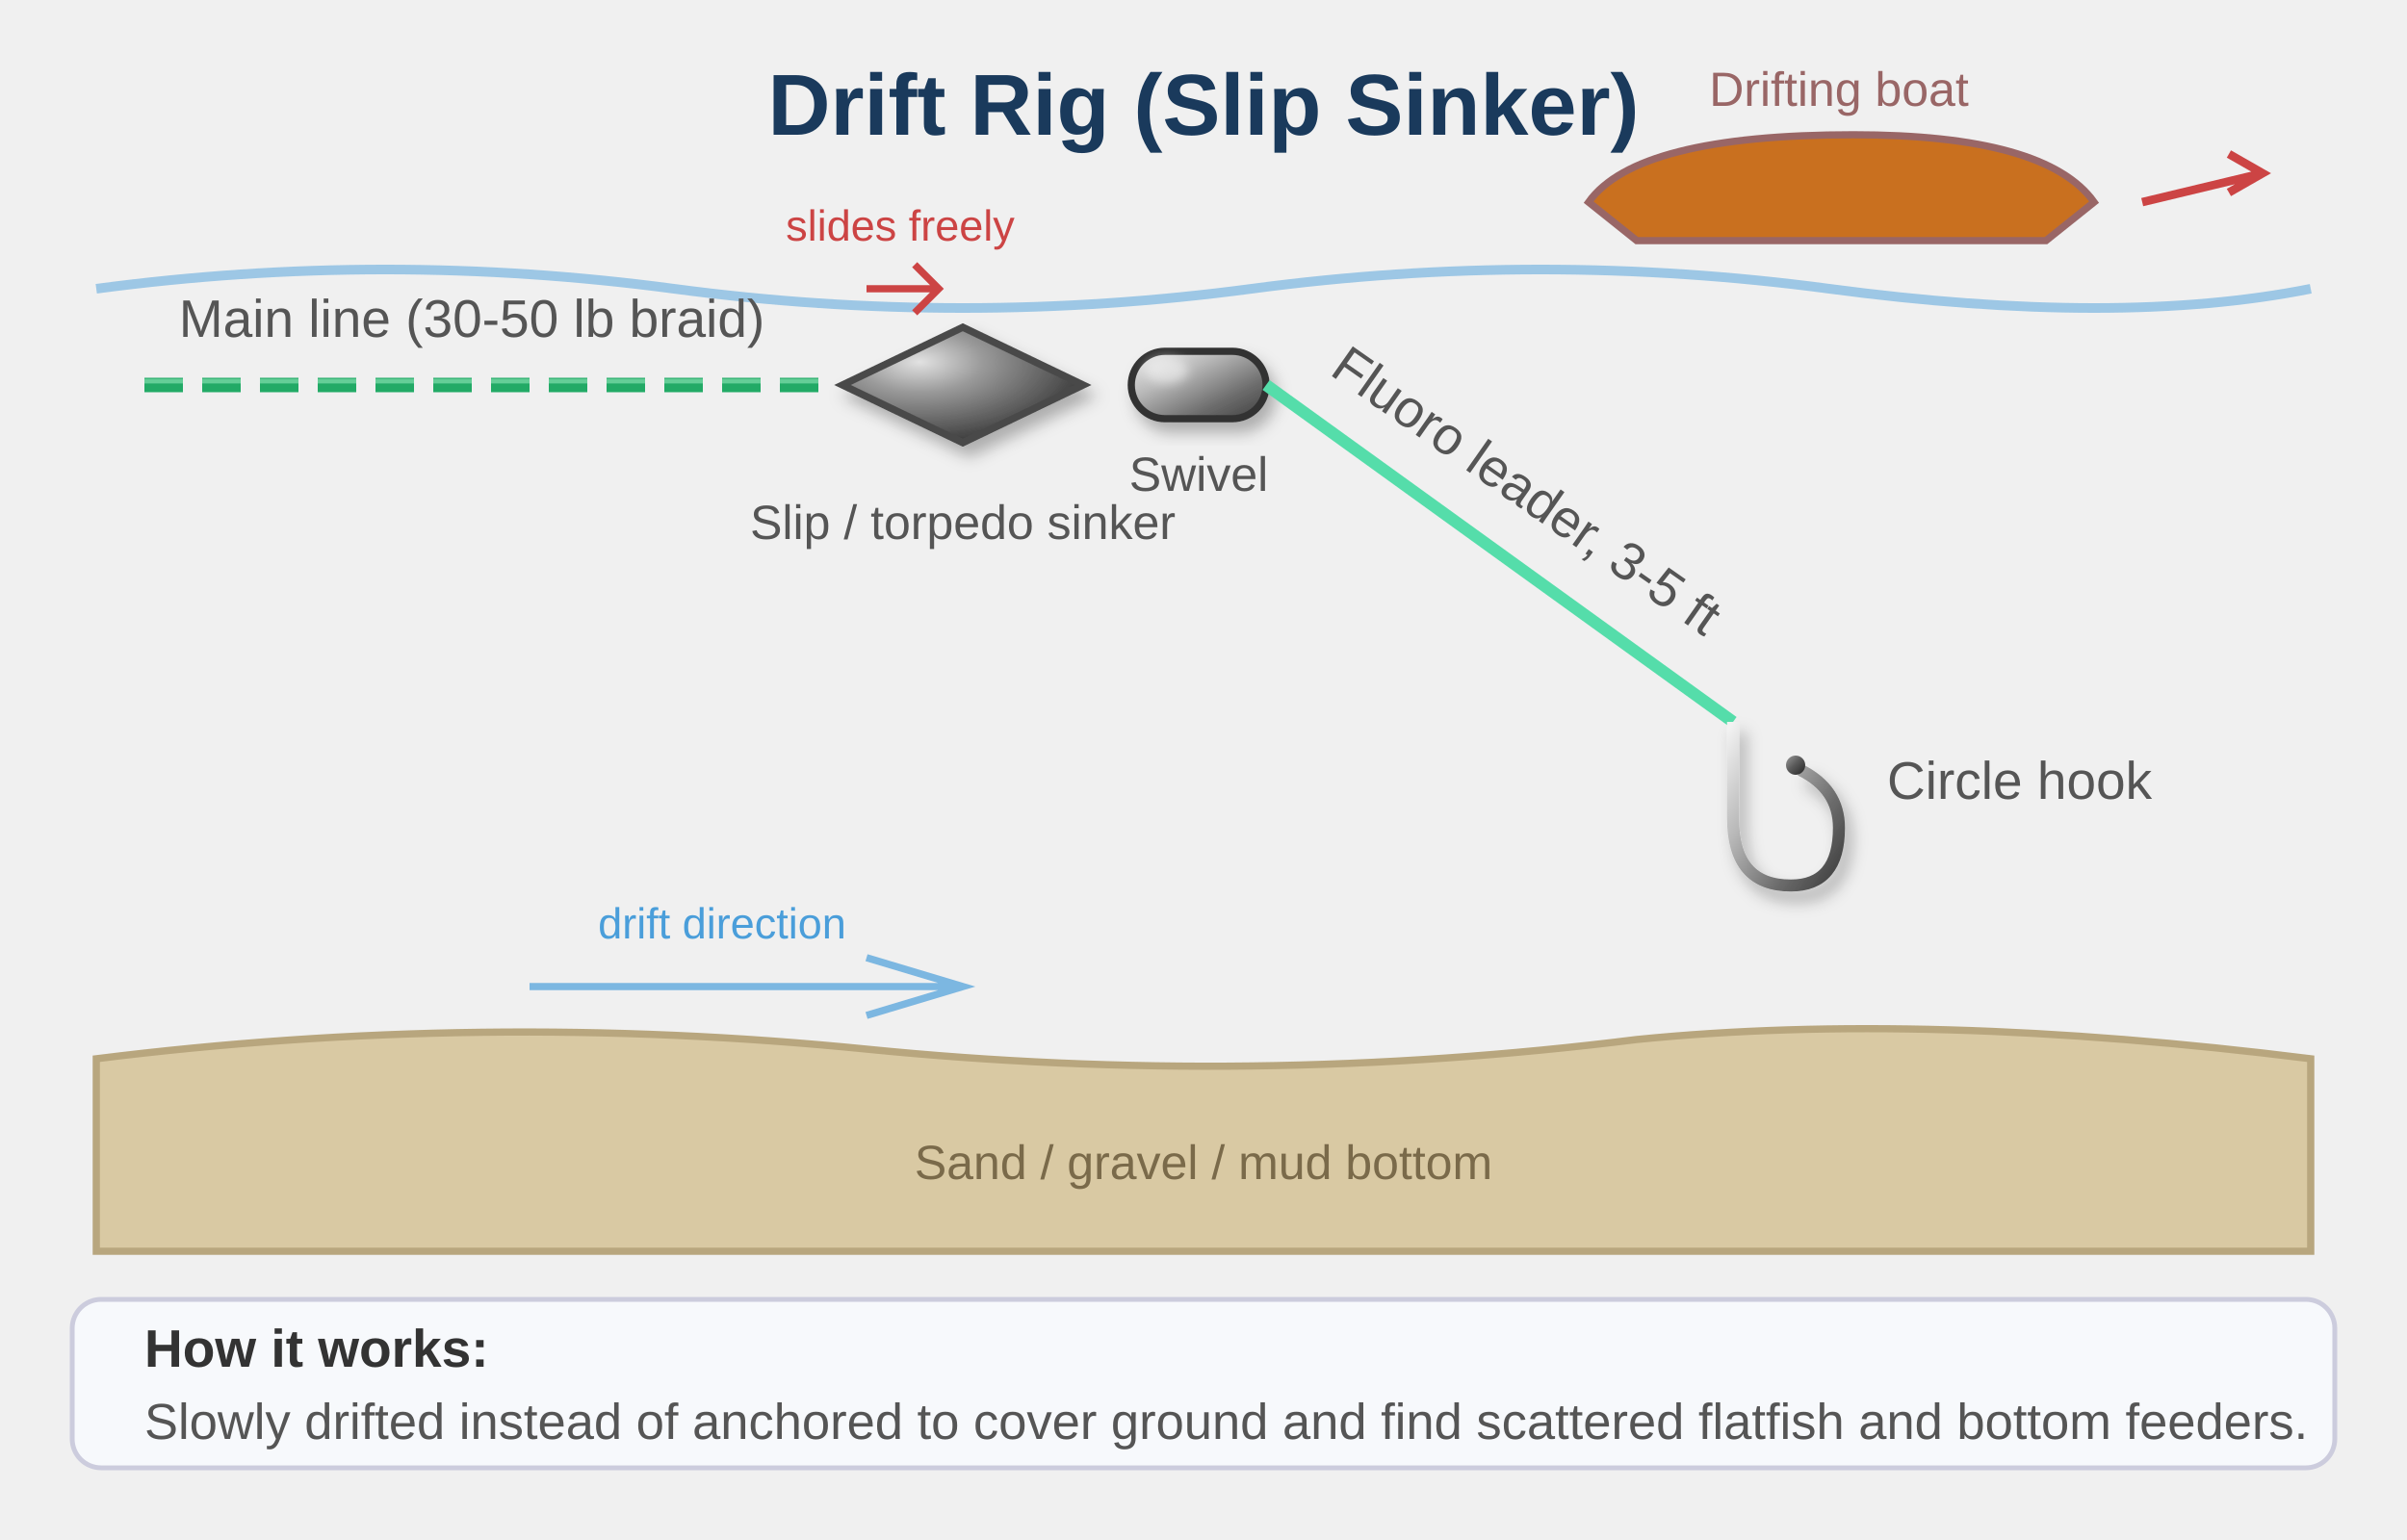
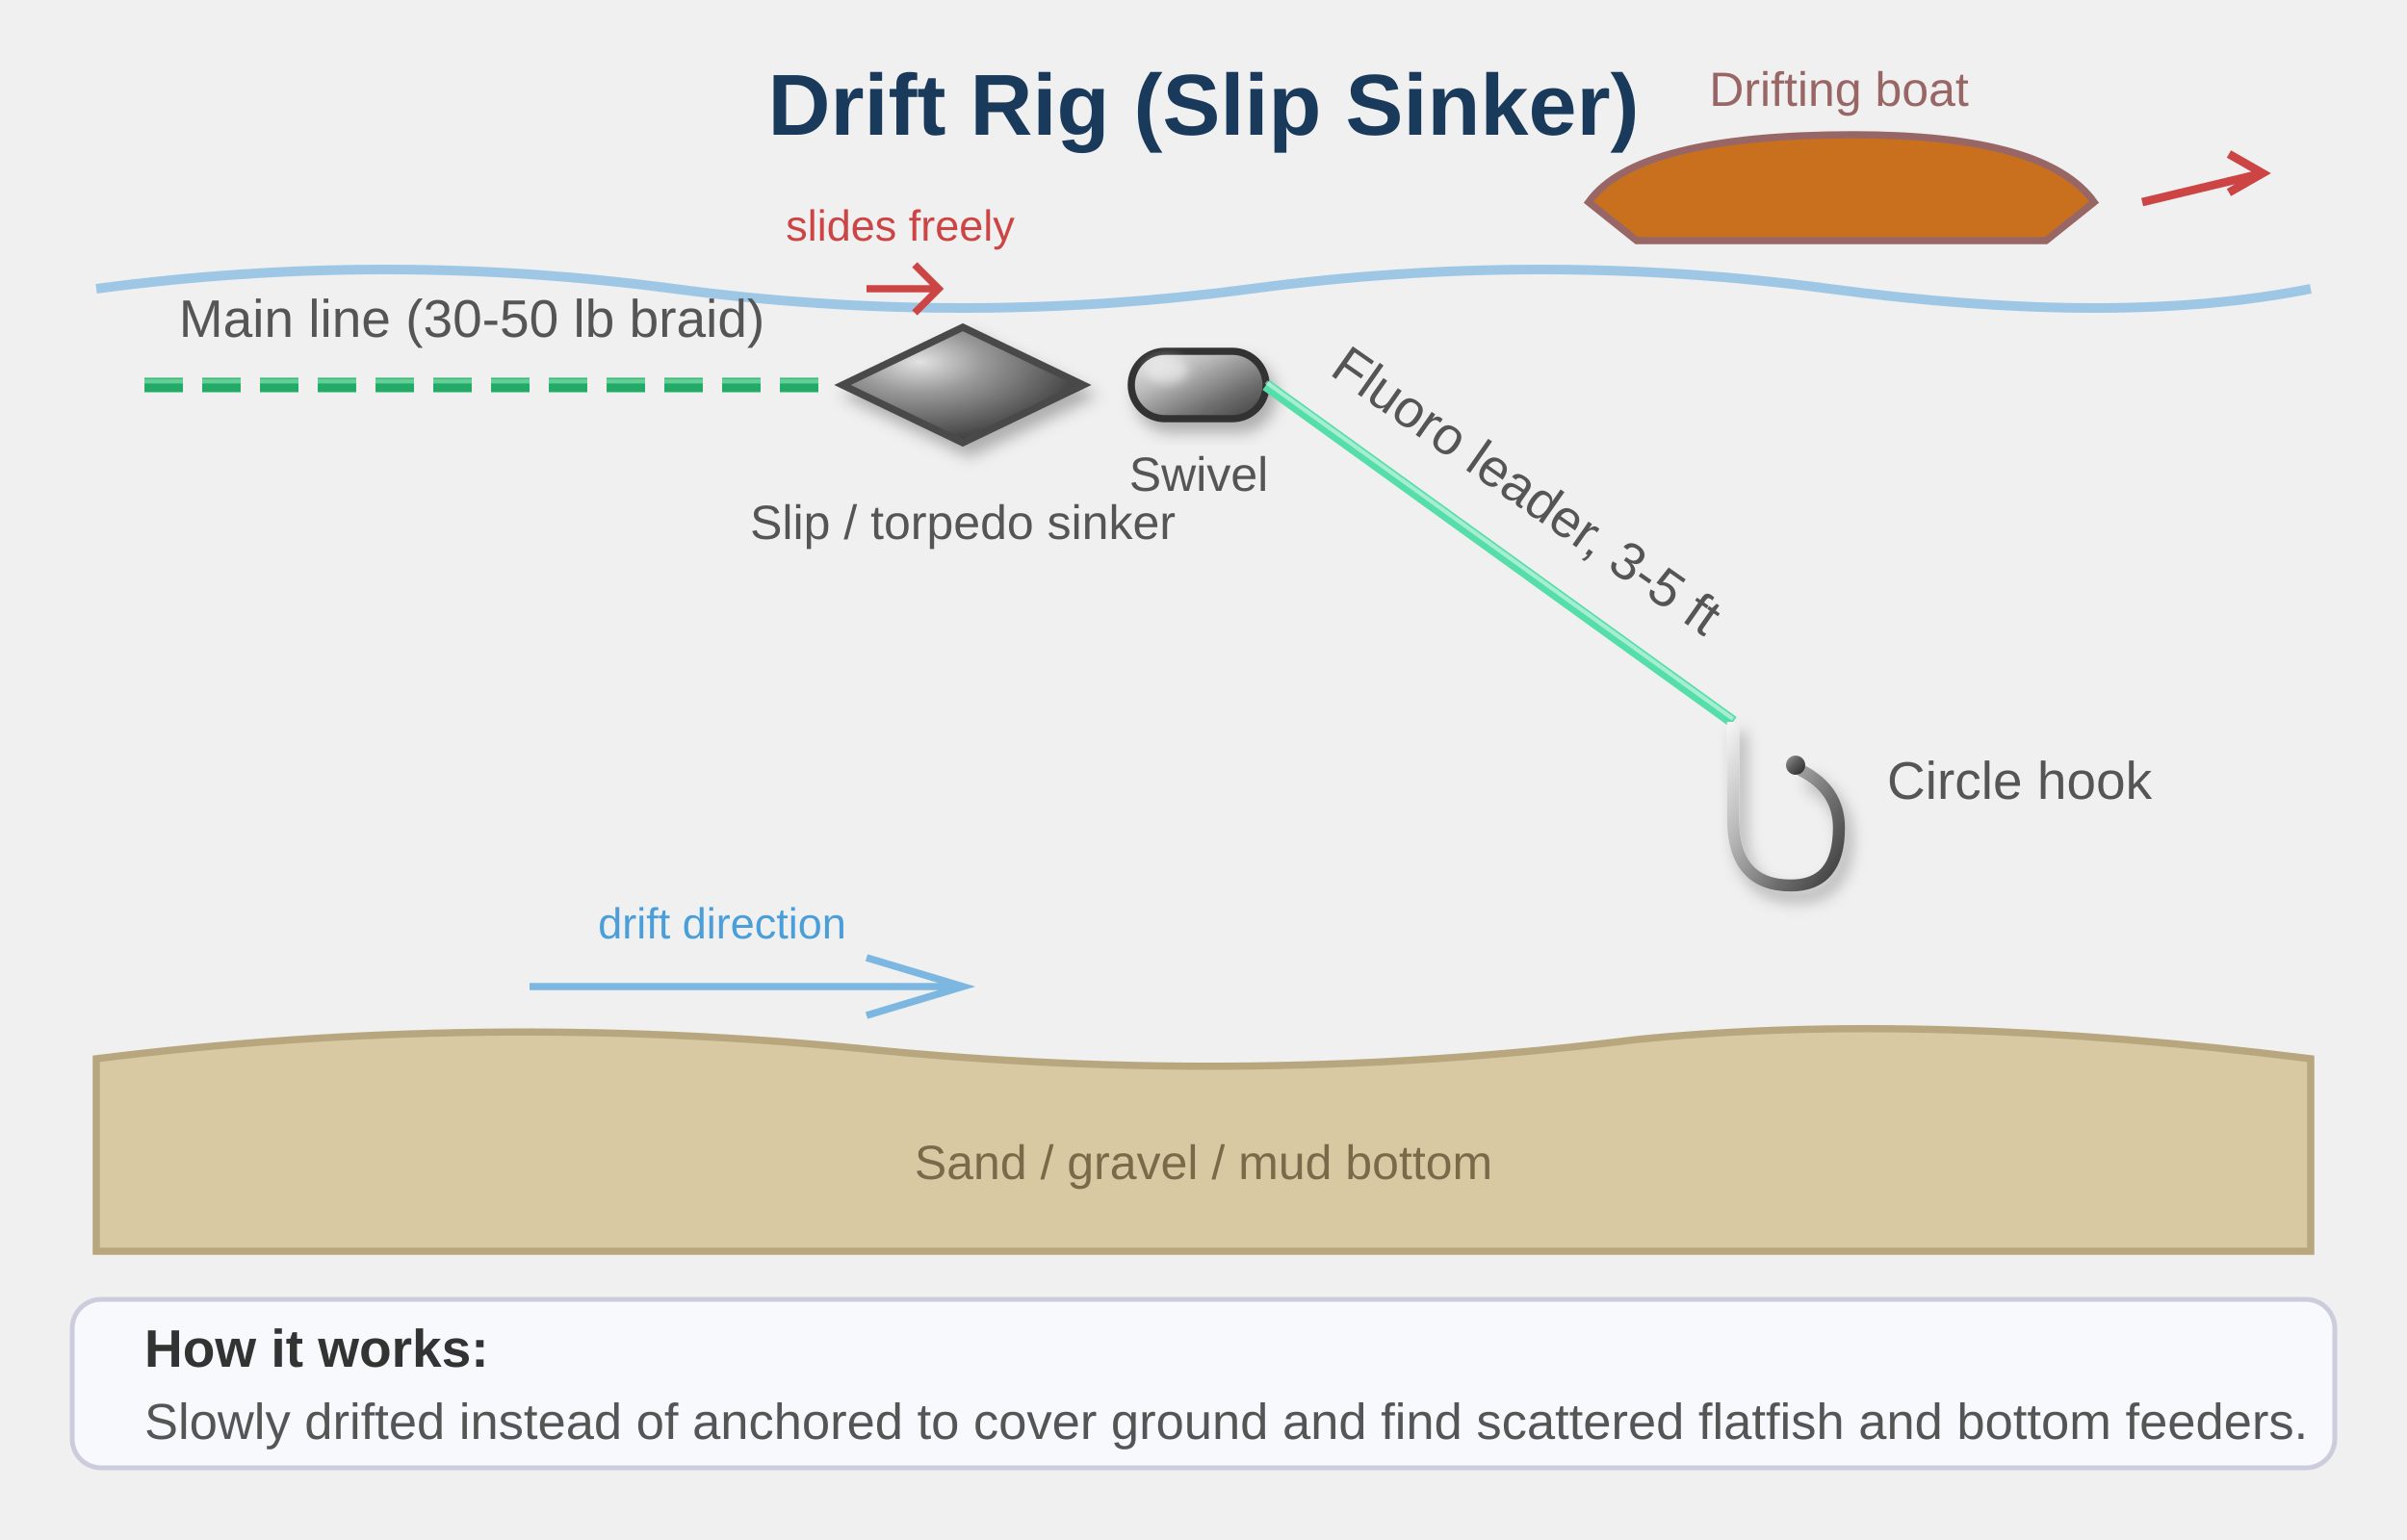
<svg xmlns="http://www.w3.org/2000/svg" viewBox="0 0 500 320" font-family="Arial, sans-serif">
  <defs>
    <radialGradient id="baitGrad" cx="35%" cy="30%" r="75%">
      <stop offset="0%" stop-color="#ffe4c4" />
      <stop offset="45%" stop-color="#e8b48a" />
      <stop offset="100%" stop-color="#b5794a" />
    </radialGradient>
    <filter id="glossBlur" x="-60%" y="-60%" width="220%" height="220%">
      <feGaussianBlur stdDeviation="1.1" />
    </filter>
  </defs>
  <defs>
    <linearGradient id="steelGrad" x1="0%" y1="0%" x2="100%" y2="100%">
      <stop offset="0%" stop-color="#f2f2f2" />
      <stop offset="35%" stop-color="#b8b8b8" />
      <stop offset="70%" stop-color="#6e6e6e" />
      <stop offset="100%" stop-color="#3d3d3d" />
    </linearGradient>
    <linearGradient id="steelGradDark" x1="0%" y1="0%" x2="100%" y2="100%">
      <stop offset="0%" stop-color="#9a9a9a" />
      <stop offset="45%" stop-color="#5c5c5c" />
      <stop offset="100%" stop-color="#242424" />
    </linearGradient>
    <radialGradient id="leadGrad" cx="32%" cy="30%" r="75%">
      <stop offset="0%" stop-color="#e2e2e2" />
      <stop offset="35%" stop-color="#9a9a9a" />
      <stop offset="75%" stop-color="#5c5c5c" />
      <stop offset="100%" stop-color="#333333" />
    </radialGradient>
    <filter id="softShadow" x="-40%" y="-40%" width="180%" height="180%">
      <feDropShadow dx="1.4" dy="2.2" stdDeviation="1.6" flood-color="#000000" flood-opacity="0.28" />
    </filter>
  </defs>
  <text x="250" y="28" text-anchor="middle" font-size="18" font-weight="bold" fill="#1a3a5c">Drift Rig (Slip Sinker)</text>
  <path d="M20 60 Q80 52 140 60 Q200 68 260 60 Q320 52 380 60 Q440 68 480 60" fill="none" stroke="#4a9eda" stroke-width="2" opacity="0.5" />
  <g transform="translate(330, 30)">
    <path d="M0 12 Q10 -2 55 -2 Q95 -2 105 12 L95 20 L10 20 Z" fill="#c9701f" stroke="#966" stroke-width="1.5" />
    <path d="M115 12 L140 6 M133 2 L140 6 L133 10" fill="none" stroke="#c44" stroke-width="1.75" />
    <text x="52" y="-8" text-anchor="middle" font-size="10" fill="#966">Drifting boat</text>
  </g>
  <line x1="30" y1="80" x2="170" y2="80" stroke="#2a6" stroke-width="3" stroke-dasharray="8,4" />
  <line x1="30" y1="79.2" x2="170" y2="79.2" stroke="#8fe6b8" stroke-width="0.96" stroke-dasharray="8,4" opacity="0.6" />
  <text x="98" y="70" text-anchor="middle" font-size="11" fill="#555">Main line (30-50 lb braid)</text>
  <path d="M175 80 L200 68 L225 80 L200 92 Z" fill="url(#leadGrad)" stroke="#4a4a4a" stroke-width="1.5" filter="url(#softShadow)" />
  <text x="200" y="112" text-anchor="middle" font-size="10" fill="#555">Slip / torpedo sinker</text>
  <path d="M180 60 L195 60 M190 55 L195 60 L190 65" fill="none" stroke="#c44" stroke-width="1.5" />
  <text x="187" y="50" text-anchor="middle" font-size="9" fill="#c44">slides freely</text>
  <rect x="235" y="73" width="28" height="14" rx="7" fill="url(#steelGrad)" stroke="#333333" stroke-width="1.5" filter="url(#softShadow)" />
  <ellipse cx="242.3" cy="76.9" rx="4.5" ry="2.8" fill="#ffffff" opacity="0.5" filter="url(#glossBlur)" />
  <text x="249" y="102" text-anchor="middle" font-size="10" fill="#555">Swivel</text>
  <line x1="263" y1="80" x2="360" y2="150" stroke="#5da" stroke-width="2.5" />
+   <line x1="263" y1="79.4" x2="360" y2="149.4" stroke="#e8fbf3" stroke-width="0.85" opacity="0.55" />
  <text x="315" y="105" text-anchor="middle" font-size="11" fill="#555" transform="rotate(35, 315, 105)">Fluoro leader, 3-5 ft</text>
  <g transform="translate(352, 150)">
    <path d="M8 0 L8 20 Q8 34 20 34 Q30 34 30 22 Q30 14 22 10" fill="none" stroke="url(#steelGrad)" stroke-width="2.5" filter="url(#softShadow)" />
    <circle cx="21" cy="9" r="2" fill="url(#steelGradDark)" />
    <text x="40" y="16" font-size="11" fill="#555">Circle hook</text>
  </g>
  <path d="M20 220 Q100 210 180 218 Q260 226 340 216 Q400 210 480 220 L480 260 L20 260 Z" fill="#d9c9a3" stroke="#b8a67e" stroke-width="1.5" />
  <text x="250" y="245" text-anchor="middle" font-size="10" fill="#7a6a4a">Sand / gravel / mud bottom</text>
  <path d="M110 205 L200 205 M180 199 L200 205 L180 211" fill="none" stroke="#4a9eda" stroke-width="1.5" opacity="0.7" />
  <text x="150" y="195" text-anchor="middle" font-size="9" fill="#4a9eda">drift direction</text>
  <rect x="15" y="270" width="470" height="35" rx="6" fill="#f7f9fc" stroke="#ccd" stroke-width="1" />
  <text x="30" y="284" font-size="11" fill="#333" font-weight="bold">How it works:</text>
  <text x="30" y="299" font-size="10.5" fill="#555">Slowly drifted instead of anchored to cover ground and find scattered flatfish and bottom feeders.</text>
</svg>
